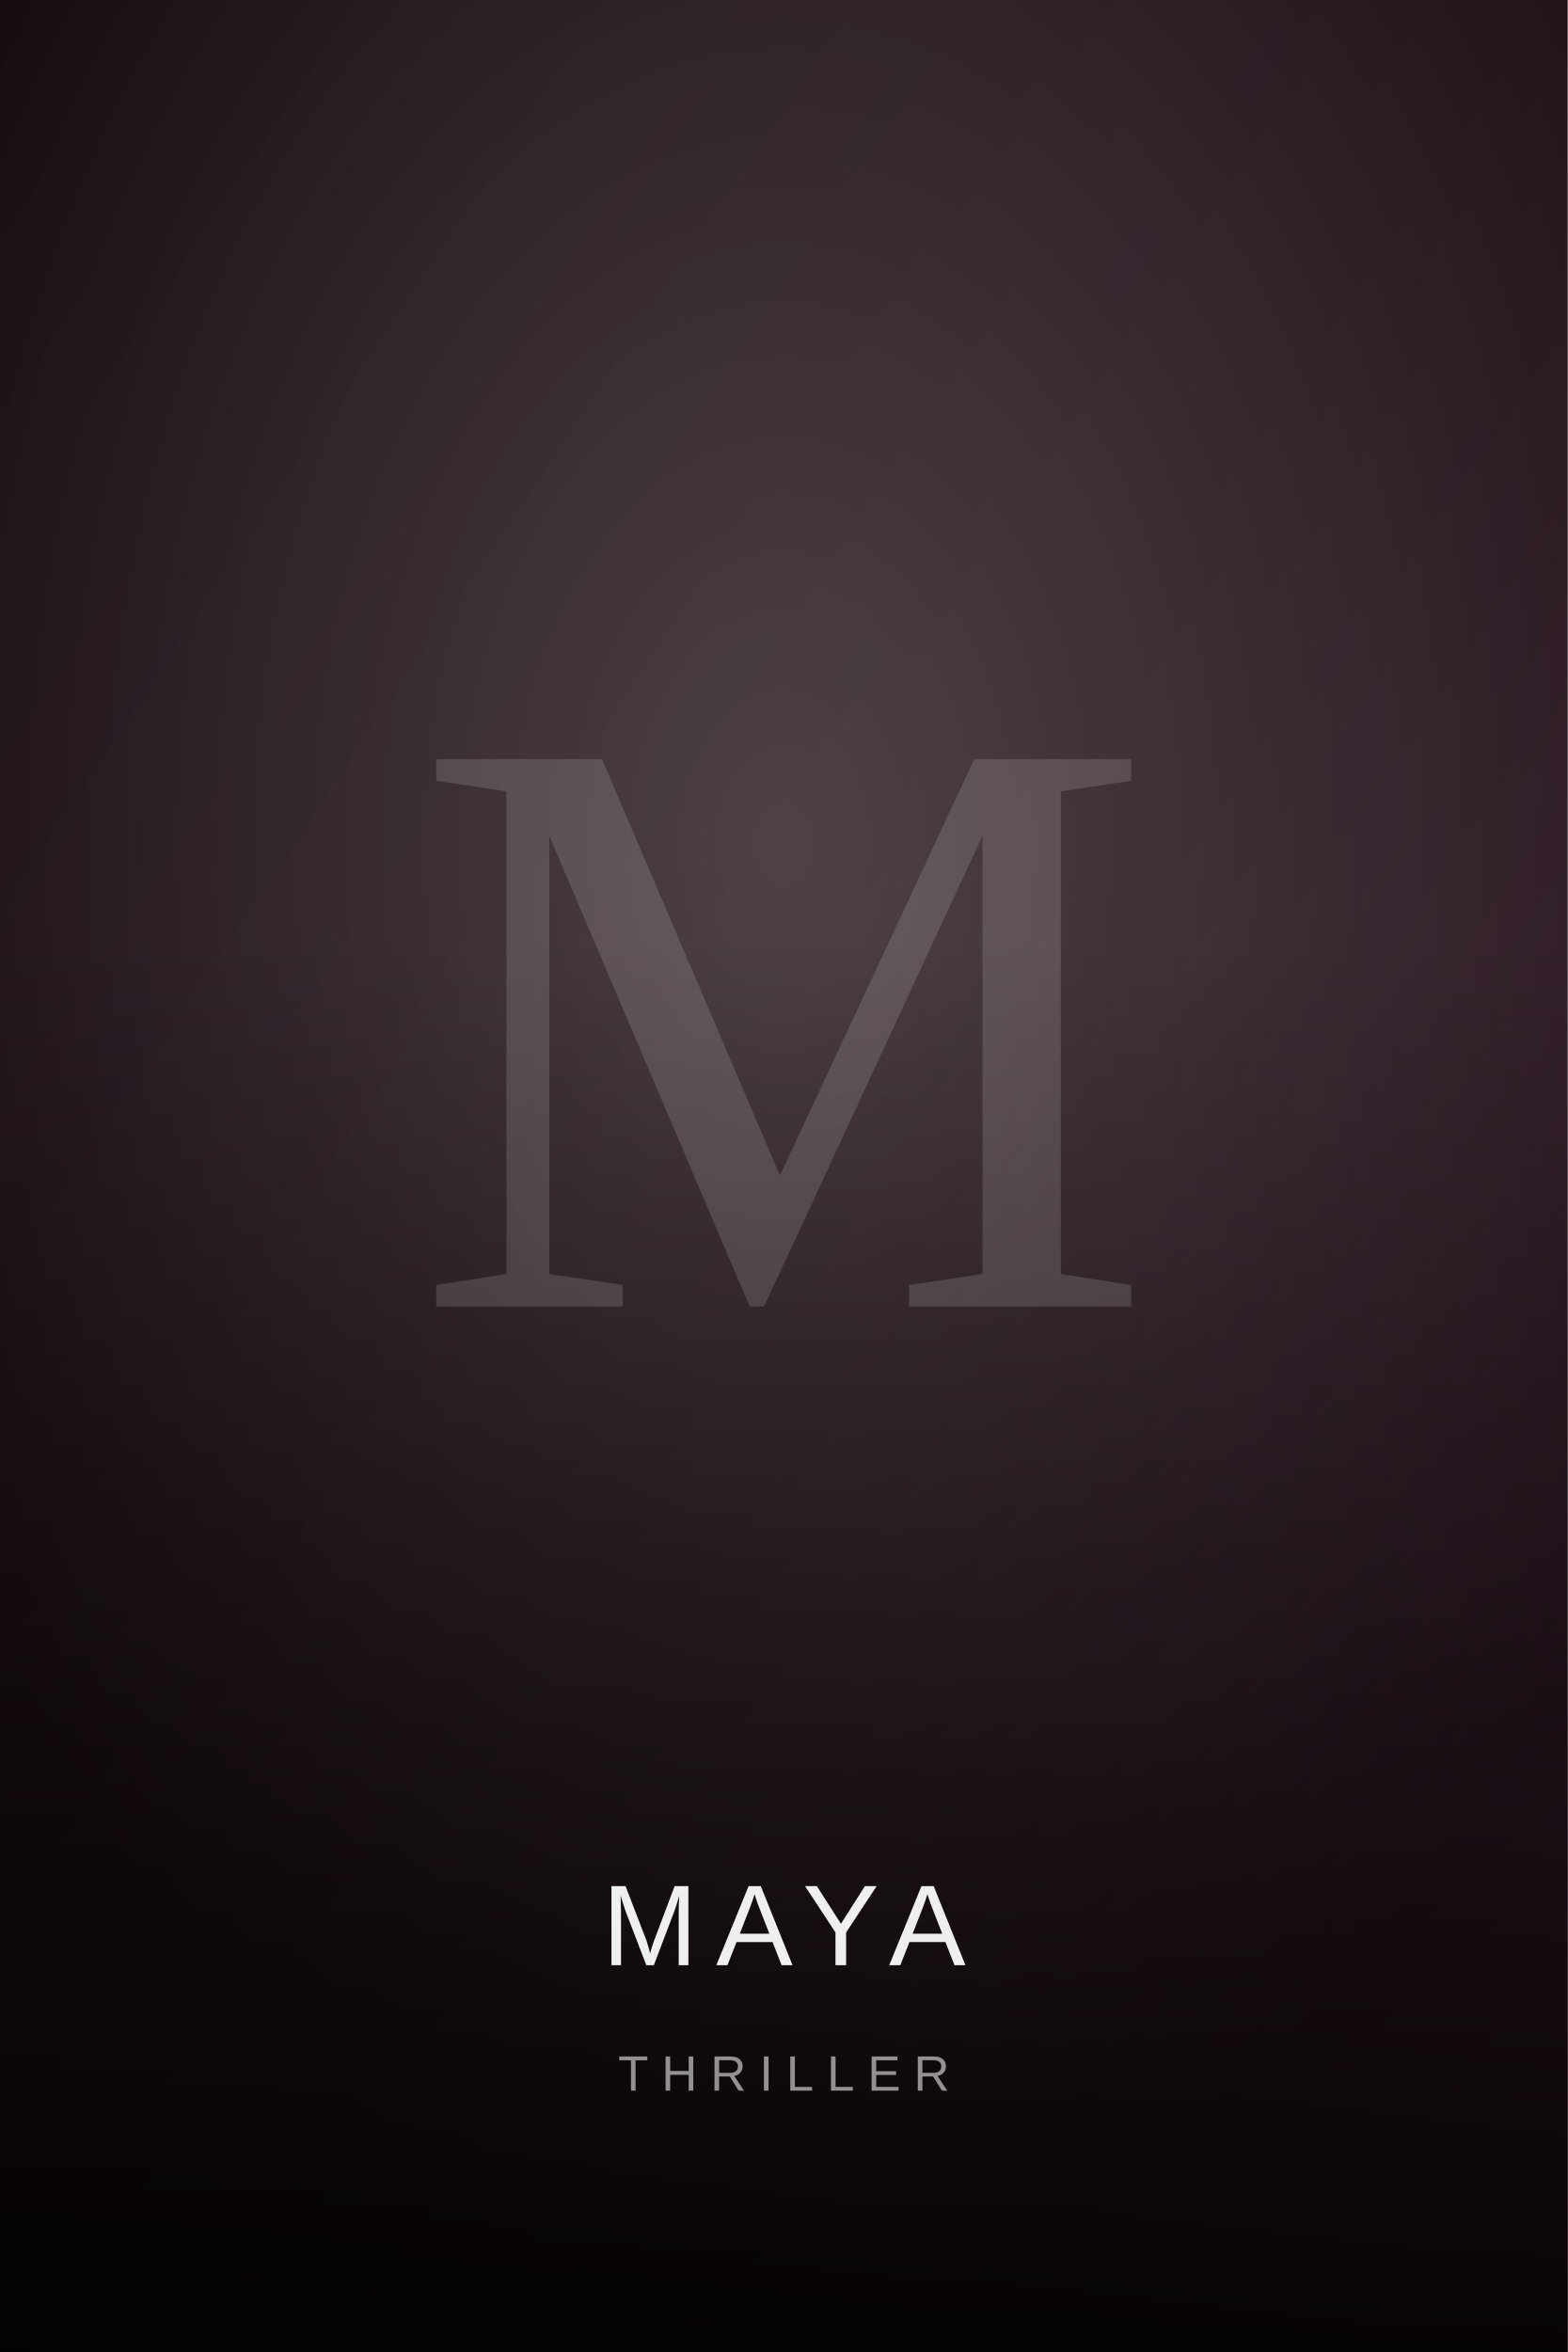
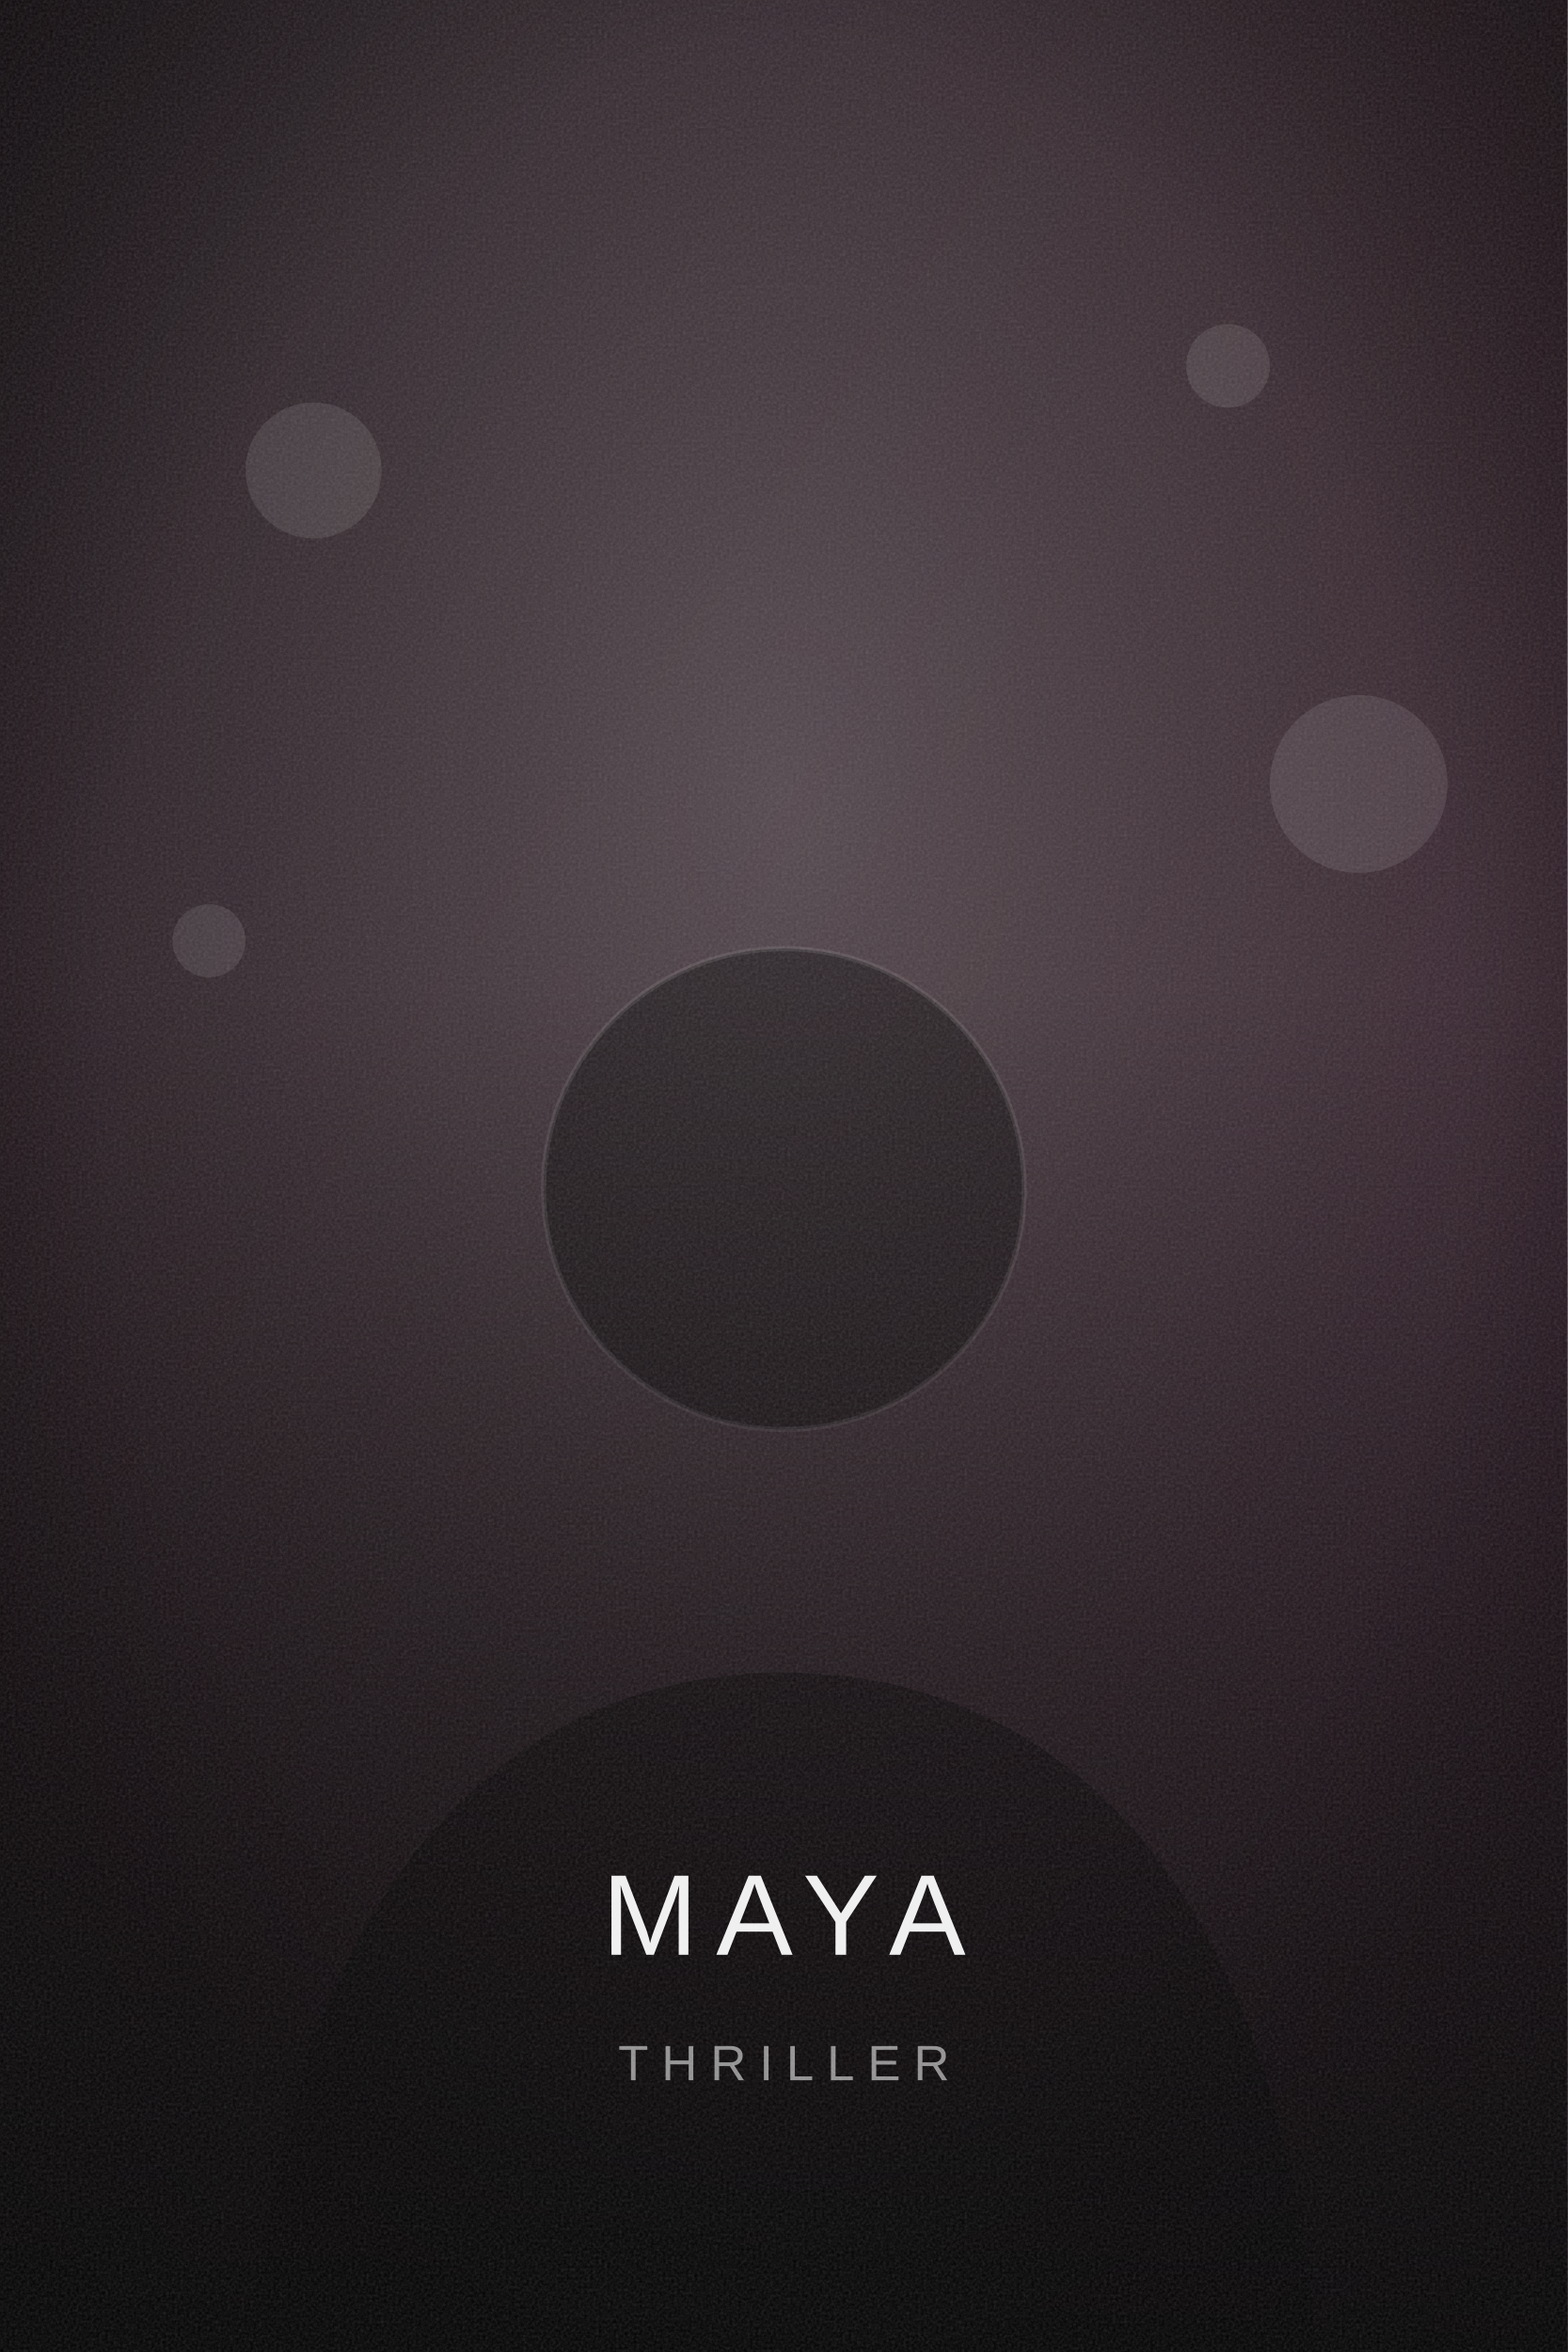
<svg xmlns="http://www.w3.org/2000/svg" viewBox="0 0 600 900" width="600" height="900" role="img" aria-label="MAYA">
  <defs>
    <linearGradient id="bg" x1="0" y1="0" x2="1" y2="1">
      <stop offset="0" stop-color="#160d12" />
      <stop offset="0.55" stop-color="#25141c" />
      <stop offset="1" stop-color="#3a2030" />
    </linearGradient>
-     <radialGradient id="glow" cx="0.5" cy="0.36" r="0.6">
-       <stop offset="0" stop-color="#ffffff" stop-opacity="0.20" />
+     <radialGradient id="glow" cx="0.5" cy="0.34" r="0.62">
+       <stop offset="0" stop-color="#ffffff" stop-opacity="0.22" />
      <stop offset="1" stop-color="#ffffff" stop-opacity="0" />
    </radialGradient>
-     <linearGradient id="shade" x1="0" y1="0.4" x2="0" y2="1">
+     <radialGradient id="vignette" cx="0.5" cy="0.45" r="0.78">
+       <stop offset="0.55" stop-color="#000000" stop-opacity="0" />
+       <stop offset="1" stop-color="#000000" stop-opacity="0.72" />
+     </radialGradient>
+     <linearGradient id="shade" x1="0" y1="0.42" x2="0" y2="1">
      <stop offset="0" stop-color="#000000" stop-opacity="0" />
-       <stop offset="1" stop-color="#000000" stop-opacity="0.88" />
+       <stop offset="1" stop-color="#000000" stop-opacity="0.92" />
    </linearGradient>
+     <filter id="grain" x="0" y="0" width="100%" height="100%">
+       <feTurbulence type="fractalNoise" baseFrequency="0.9" numOctaves="3" stitchTiles="stitch" />
+       <feColorMatrix type="saturate" values="0" />
+     </filter>
  </defs>
  <rect width="600" height="900" fill="url(#bg)" />
  <rect width="600" height="900" fill="url(#glow)" />
+   <g fill="#ffffff" fill-opacity="0.10">
+     <circle cx="120" cy="180" r="26" />
+     <circle cx="470" cy="140" r="16" />
+     <circle cx="520" cy="300" r="34" />
+     <circle cx="80" cy="360" r="14" />
+   </g>
+   <g fill="#000000" fill-opacity="0.40">
+     <circle cx="300" cy="455" r="92" />
+     <path d="M96 900 C 112 706 206 640 300 640 C 394 640 488 706 504 900 Z" />
+   </g>
+   <circle cx="300" cy="455" r="92" fill="none" stroke="#ffffff" stroke-opacity="0.10" stroke-width="2" />
  <rect width="600" height="900" fill="url(#shade)" />
-   <text x="300" y="500" text-anchor="middle" font-family="Georgia, 'Times New Roman', serif" font-size="320" fill="#ffffff" fill-opacity="0.14">M</text>
-   <text x="300" y="752" text-anchor="middle" font-family="'Segoe UI', Arial, sans-serif" font-size="44" letter-spacing="7" fill="#ffffff" fill-opacity="0.93">MAYA</text>
-   <text x="300" y="800" text-anchor="middle" font-family="'Segoe UI', Arial, sans-serif" font-size="19" letter-spacing="5" fill="#ffffff" fill-opacity="0.55">THRILLER</text>
+   <rect width="600" height="900" fill="url(#vignette)" />
+   <rect width="600" height="900" filter="url(#grain)" opacity="0.18" />
+   <text x="300" y="748" text-anchor="middle" font-family="'Segoe UI', Arial, sans-serif" font-size="44" letter-spacing="7" fill="#ffffff" fill-opacity="0.93">MAYA</text>
+   <text x="300" y="796" text-anchor="middle" font-family="'Segoe UI', Arial, sans-serif" font-size="19" letter-spacing="5" fill="#ffffff" fill-opacity="0.55">THRILLER</text>
</svg>
